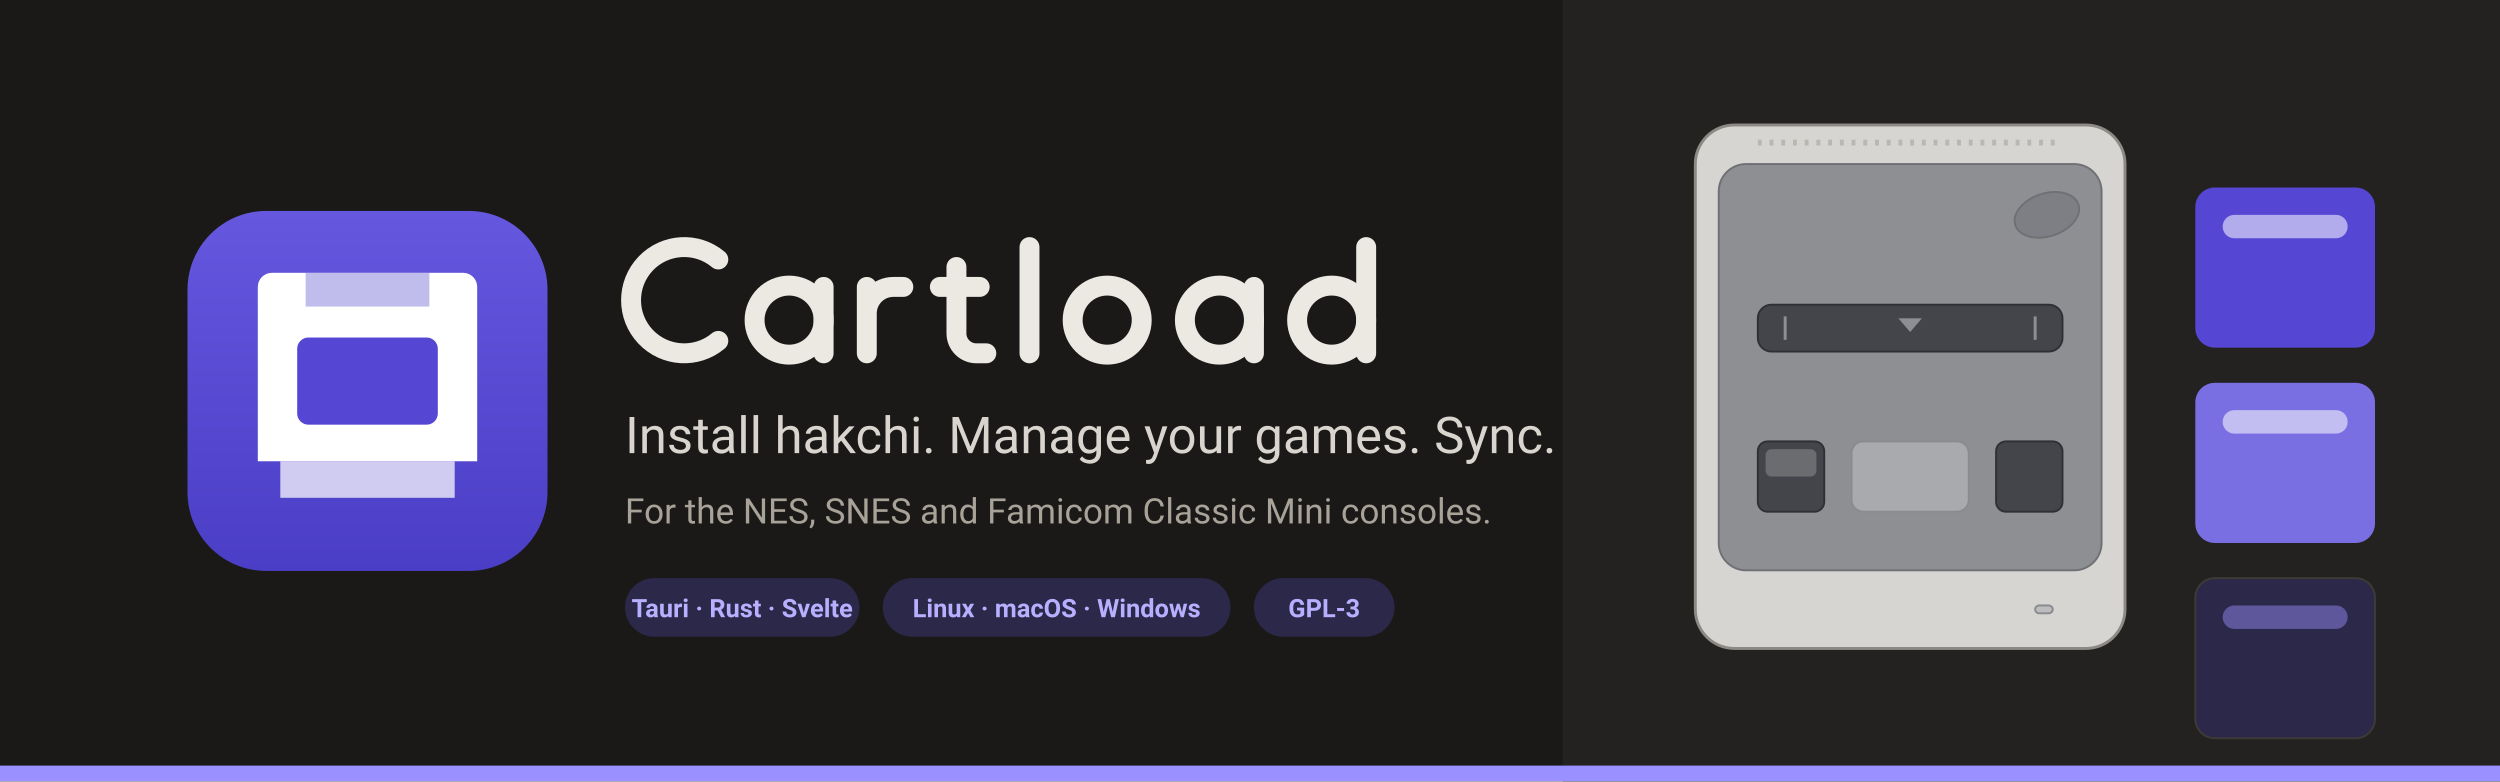
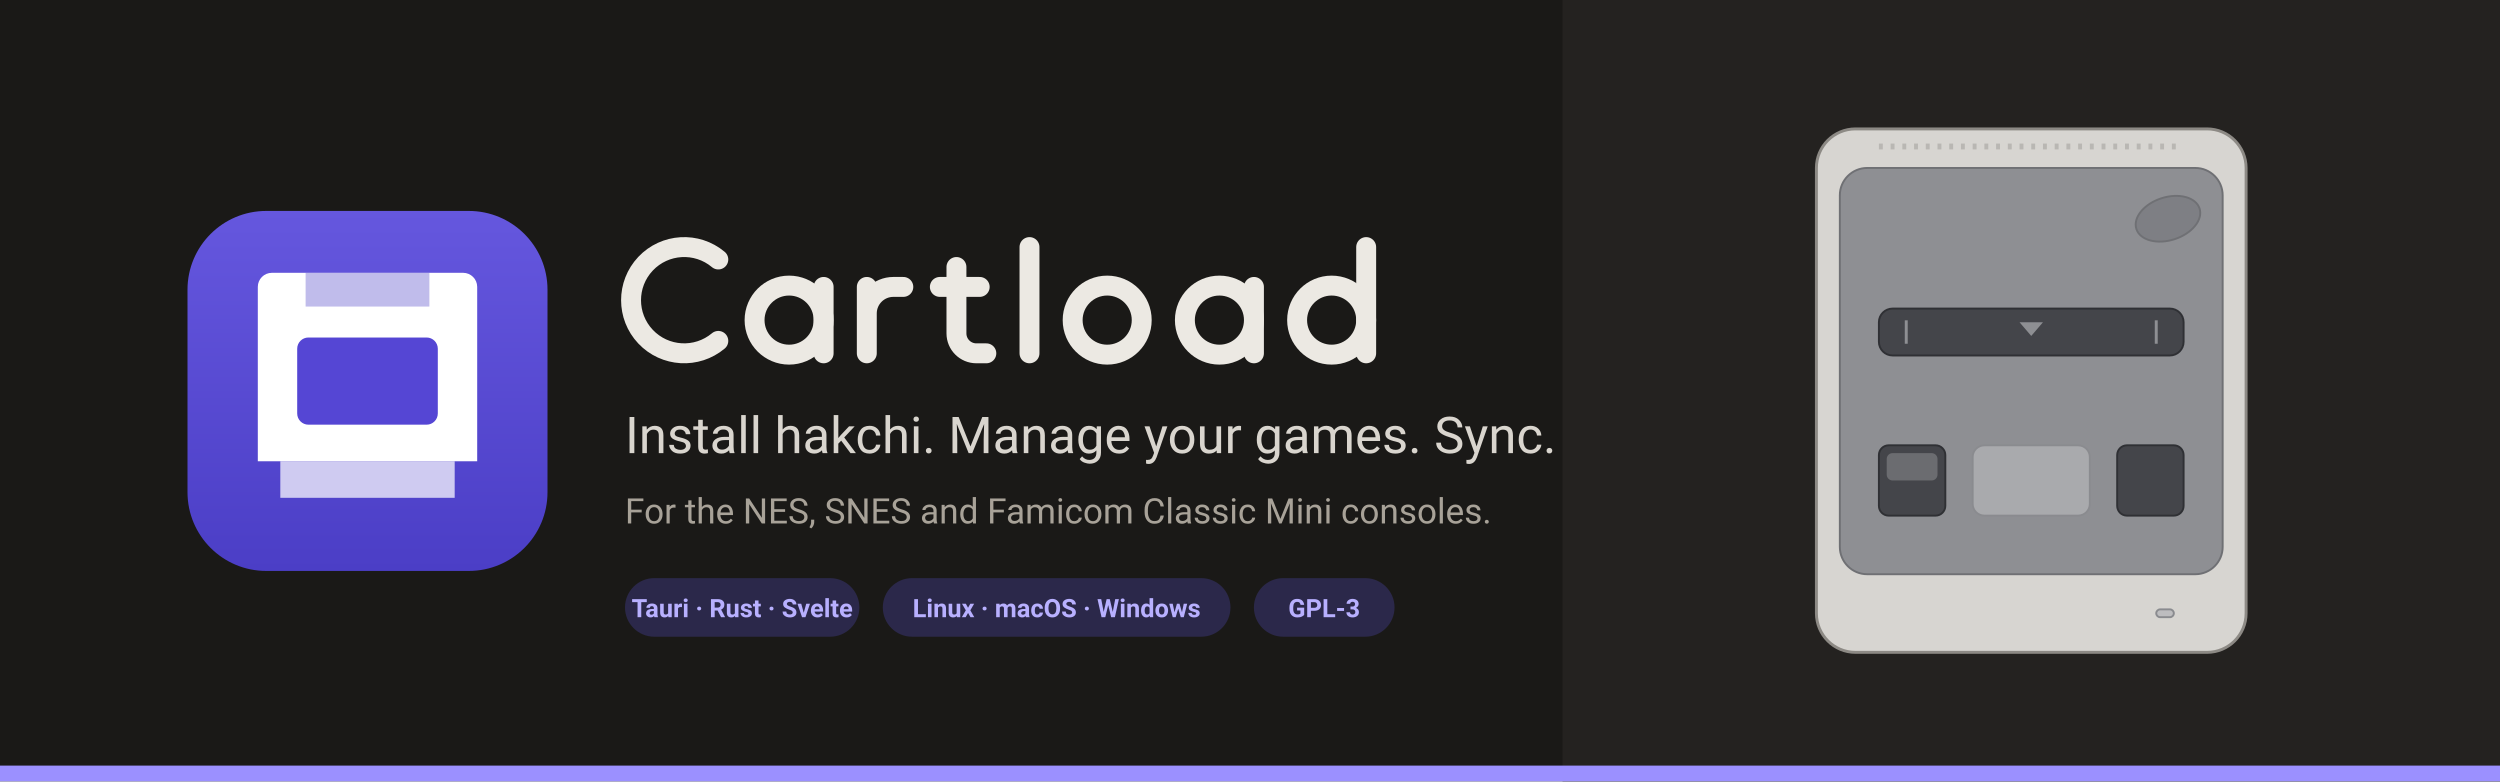
<svg xmlns="http://www.w3.org/2000/svg" width="1280" height="400" viewBox="0 0 1280 400" role="img" aria-labelledby="t d">
  <defs>
    <linearGradient id="mark" x1="0" y1="0" x2="0" y2="1">
      <stop offset="0" stop-color="#6557de" />
      <stop offset="1" stop-color="#4b3ec6" />
    </linearGradient>
    <clipPath id="frame">
      <rect width="1280" height="400" />
    </clipPath>
  </defs>
  <g clip-path="url(#frame)">
    <rect width="1280" height="400" fill="#1a1917" />
    <rect x="800" y="-40" width="580" height="480" rx="40" fill="#242220" />
    <rect x="0" y="392" width="1280" height="8" fill="#9b90ff" />
  </g>
  <g transform="translate(96 108) scale(0.72)">
    <rect width="256" height="256" rx="56" fill="url(#mark)" />
    <path d="M60 44h136a10 10 0 0 1 10 10v124H50V54a10 10 0 0 1 10-10z" fill="#ffffff" />
    <path d="M84 44v24h88V44z" fill="#4b3ec6" opacity="0.35" />
    <rect x="78" y="90" width="100" height="62" rx="8" fill="#5546d4" />
    <path d="M66 178h124v26H66z" fill="#ffffff" opacity="0.72" />
  </g>
  <g transform="translate(318 118) scale(3.4)" fill="none" stroke="#ece9e3" stroke-width="3" stroke-linecap="round" stroke-linejoin="round">
    <path d="M14.64 4.37A8 8 0 1 0 14.64 16.63" />
    <circle cx="25.3" cy="13.5" r="5.2" />
    <path d="M30.5 8.5V18.5" />
    <path d="M37 18.5V8.5M37 12.5A4 4 0 0 1 41 8.5H42.5" />
    <path d="M50.5 5.5V15.5A3 3 0 0 0 53.5 18.5H55M48 8.5H54" />
    <path d="M61.5 2.5V18.5" />
    <circle cx="73.2" cy="13.5" r="5.2" />
    <circle cx="90.1" cy="13.5" r="5.2" />
    <path d="M95.3 8.5V18.5" />
    <circle cx="107" cy="13.5" r="5.2" />
    <path d="M112.2 2.5V18.5" />
  </g>
  <g font-family="system-ui, -apple-system, 'Segoe UI', Roboto, 'Helvetica Neue', Arial, sans-serif">
    <text x="320" y="232" font-size="26" fill="#d9d5ce">Install hakchi. Manage your games. Sync.</text>
    <text x="320" y="268" font-size="18" fill="#a8a298">For the NES, SNES and Famicom Classic Mini consoles.</text>
    <g font-size="13" font-weight="600" fill="#b8b0ff">
      <rect x="320" y="296" width="120" height="30" rx="15" fill="#2b284a" />
      <text x="380" y="316" text-anchor="middle">Tauri · Rust · Svelte</text>
      <rect x="452" y="296" width="178" height="30" rx="15" fill="#2b284a" />
      <text x="541" y="316" text-anchor="middle">Linux · macOS · Windows</text>
      <rect x="642" y="296" width="72" height="30" rx="15" fill="#2b284a" />
      <text x="678" y="316" text-anchor="middle">GPL-3</text>
    </g>
  </g>
-   <g transform="translate(868 64)">
+   <g transform="translate(930 66)">
    <rect x="0" y="0" width="220" height="268" rx="20" fill="#d7d5d1" stroke="#8d8a85" stroke-width="1.5" />
    <line x1="32" y1="9" x2="188" y2="9" stroke="#b9b7b3" stroke-width="3" stroke-dasharray="2 4" />
    <rect x="12" y="20" width="196" height="208" rx="14" fill="#8e8f93" stroke="#6f7074" />
    <ellipse cx="180" cy="46" rx="17" ry="11" transform="rotate(-18 180 46)" fill="#7e7f84" stroke="#6f7074" />
    <rect x="32" y="92" width="156" height="24" rx="7" fill="#44454a" stroke="#2f3034" />
    <line x1="46" y1="98" x2="46" y2="110" stroke="#8e8f93" stroke-width="1.5" />
    <line x1="174" y1="98" x2="174" y2="110" stroke="#8e8f93" stroke-width="1.5" />
    <path d="M104 99h12l-6 7z" fill="#8e8f93" />
    <rect x="32" y="162" width="34" height="36" rx="5" fill="#44454a" stroke="#2f3034" />
    <rect x="36" y="166" width="26" height="14" rx="3" fill="#6b6c70" />
    <rect x="80" y="162" width="60" height="36" rx="6" fill="#a9aaad" stroke="#8a8b8f" />
    <rect x="154" y="162" width="34" height="36" rx="5" fill="#44454a" stroke="#2f3034" />
    <rect x="174" y="246" width="9" height="4" rx="2" fill="#bdbdbf" stroke="#8a8b8f" />
  </g>
-   <g transform="translate(1124 96)">
-     <rect x="0" y="0" width="92" height="82" rx="10" fill="#5546d4" />
-     <rect x="0" y="100" width="92" height="82" rx="10" fill="#7a6ee3" />
-     <rect x="0" y="200" width="92" height="82" rx="10" fill="#2b284a" stroke="#3d3a36" />
-     <rect x="14" y="14" width="64" height="12" rx="6" fill="#ffffff" opacity="0.55" />
-     <rect x="14" y="114" width="64" height="12" rx="6" fill="#ffffff" opacity="0.55" />
-     <rect x="14" y="214" width="64" height="12" rx="6" fill="#9b90ff" opacity="0.45" />
-   </g>
</svg>
